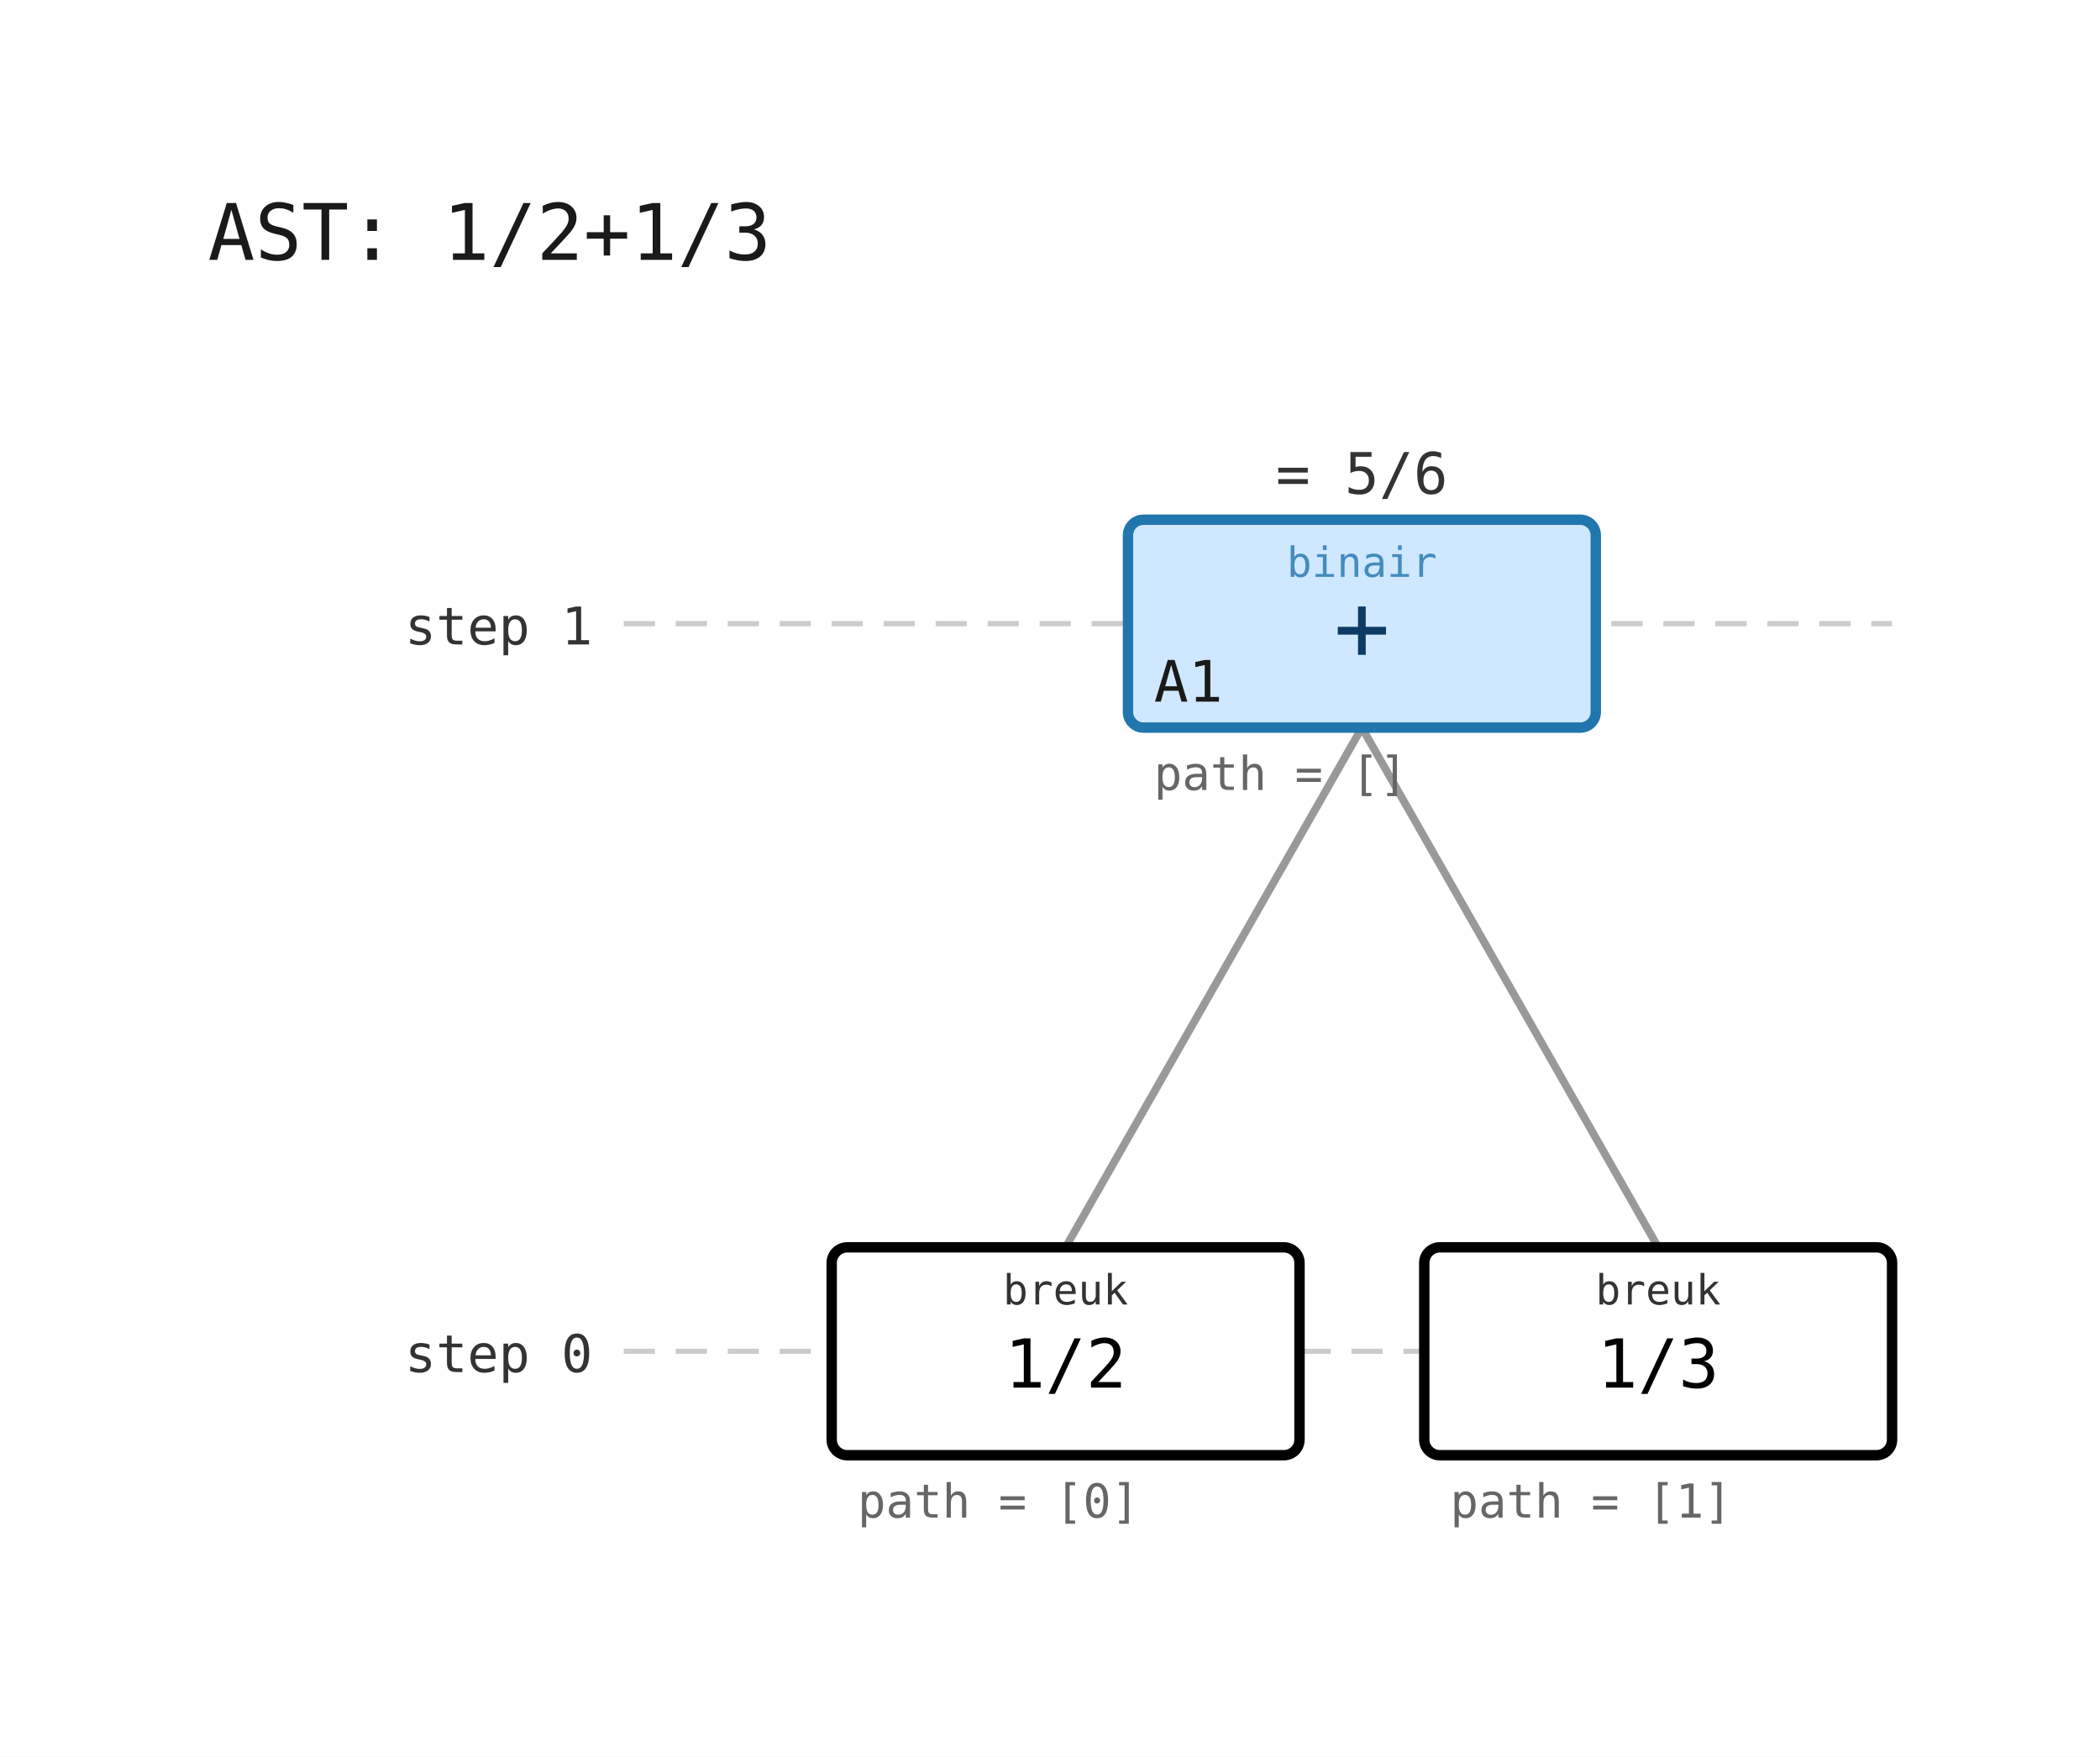
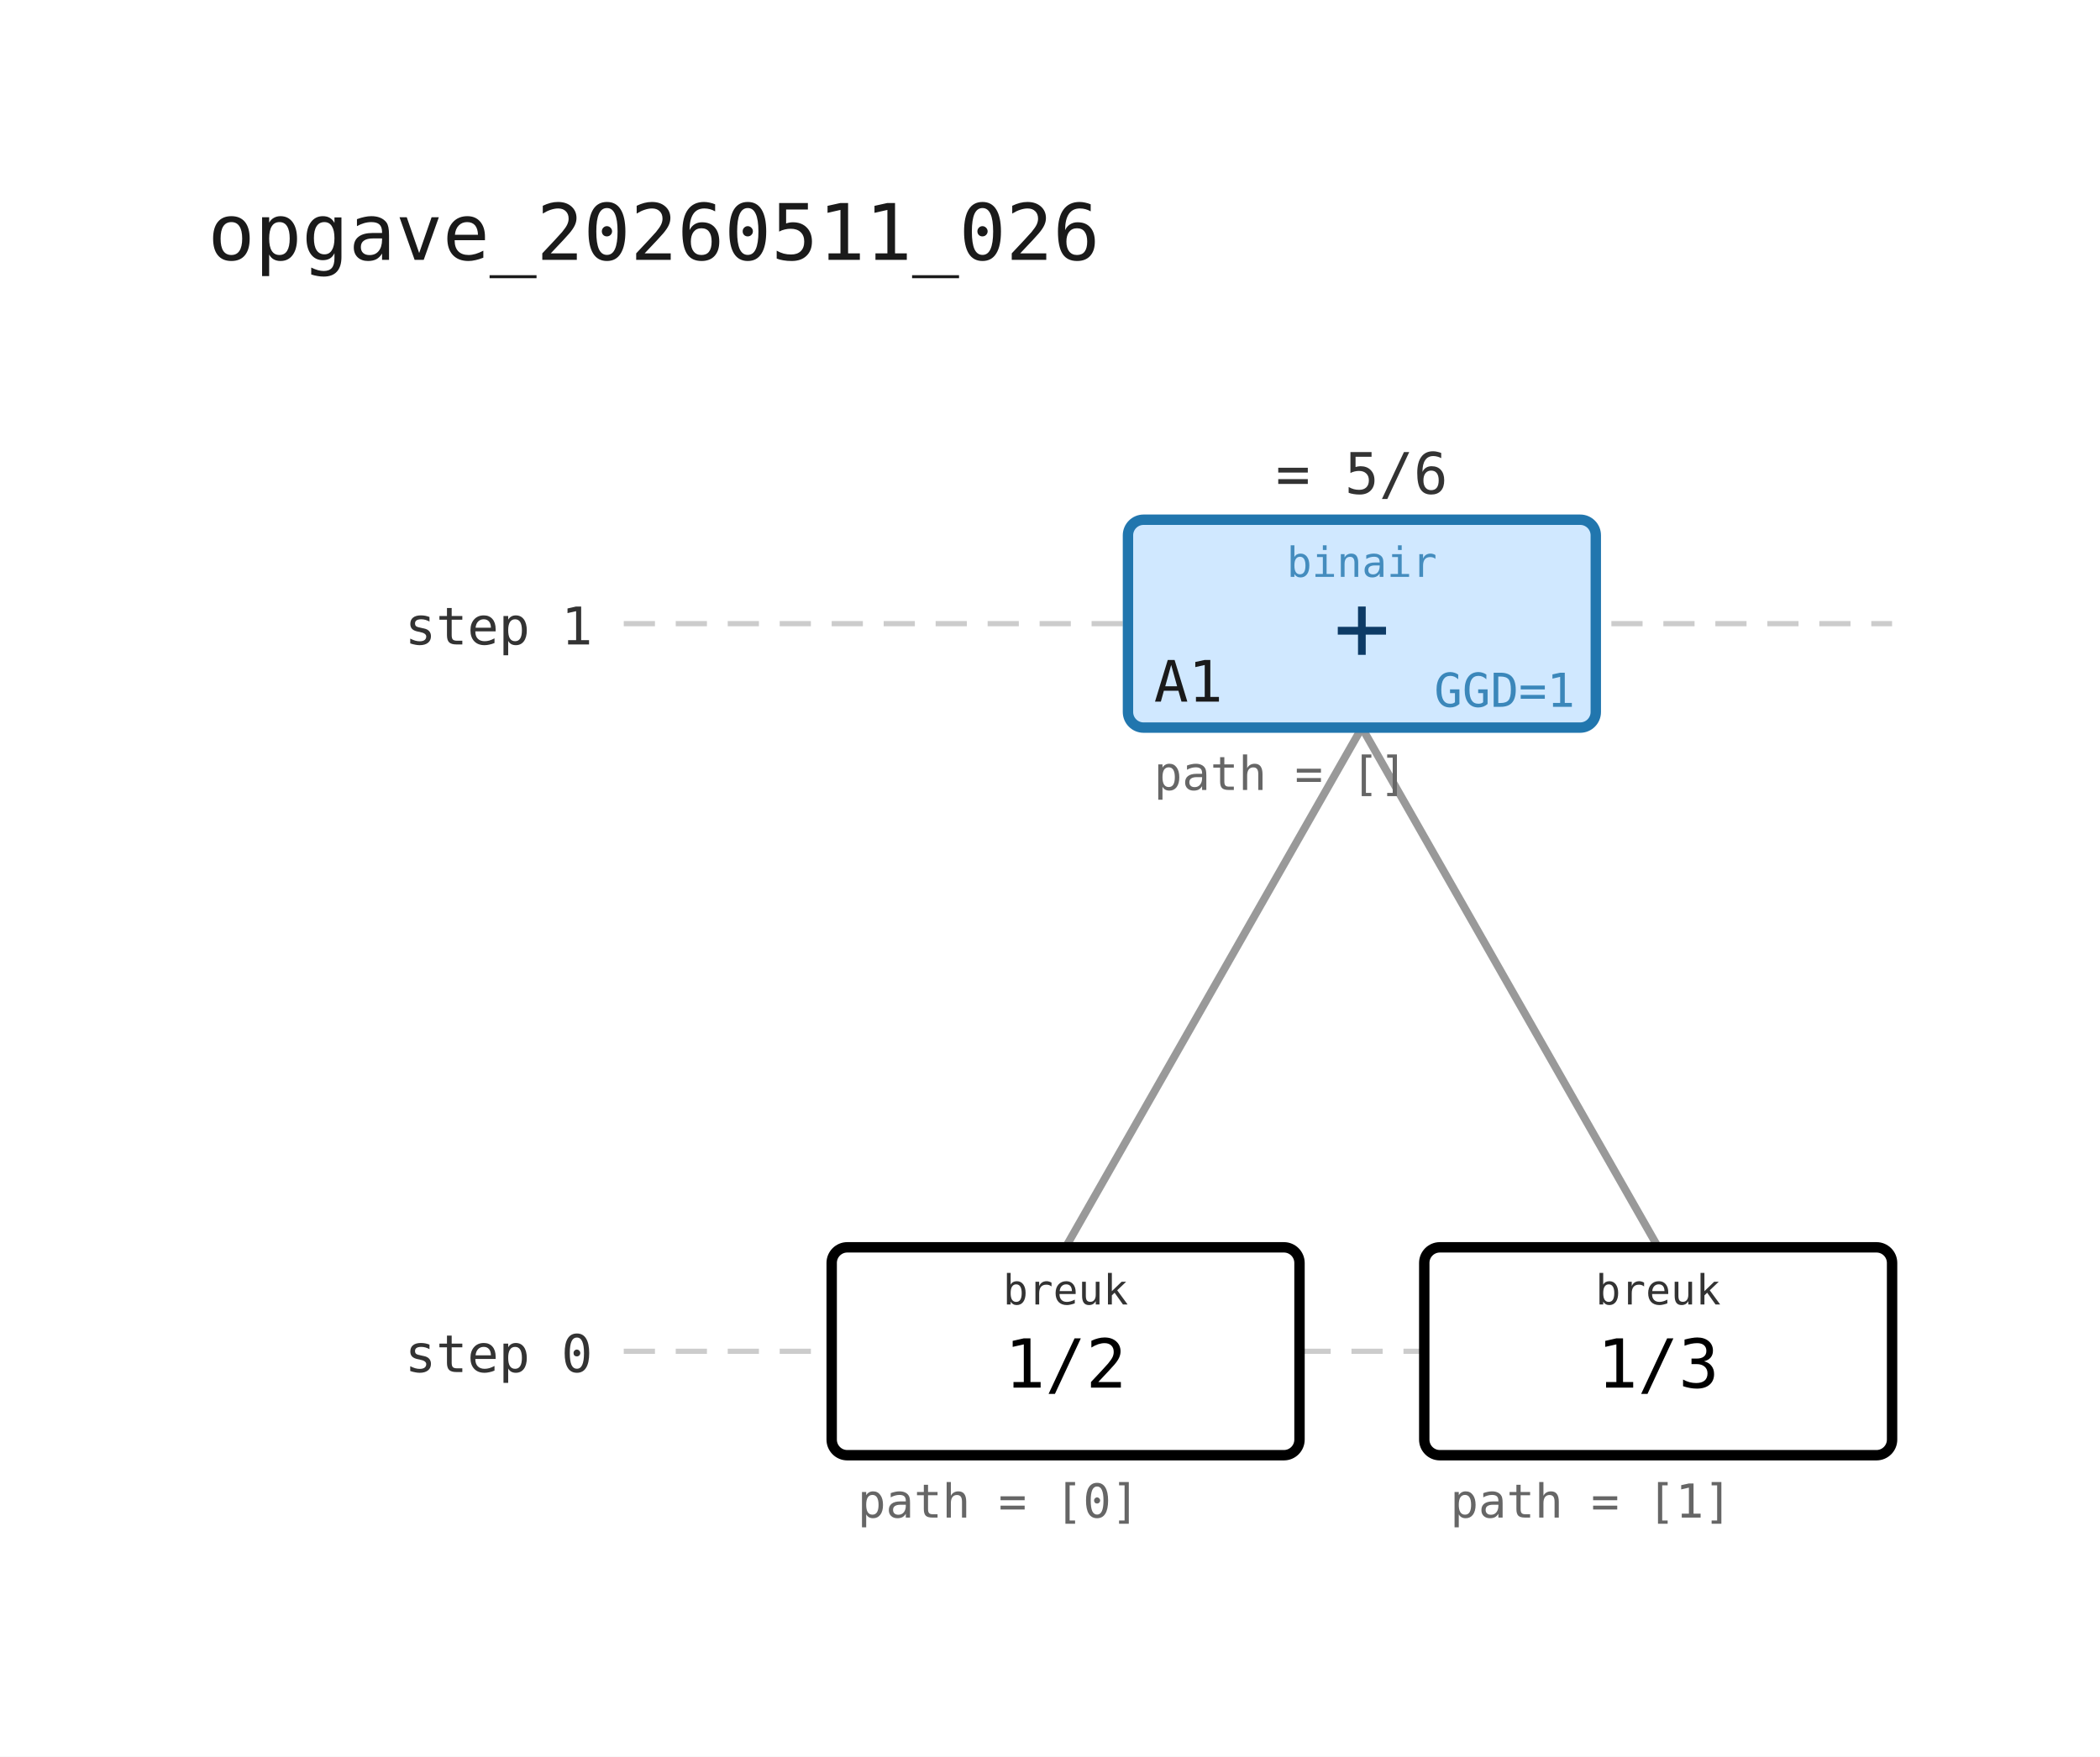
<svg xmlns="http://www.w3.org/2000/svg" width="404" height="338" viewBox="0 0 404 338">
  <rect width="100%" height="100%" fill="#FFFFFF" />
-   <text x="40" y="50" font-family="JetBrains Mono, Consolas, monospace" font-size="15" font-weight="500" fill="#1a1a1a">AST: 1/2+1/3</text>
+   <text x="40" y="50" font-family="JetBrains Mono, Consolas, monospace" font-size="15" font-weight="500" fill="#1a1a1a">opgave_20260511_026</text>
  <line x1="120" y1="260" x2="364" y2="260" stroke="#CCCCCC" stroke-width="1" stroke-dasharray="6,4" />
  <text x="114" y="264" text-anchor="end" font-family="JetBrains Mono, Consolas, monospace" font-size="10" font-weight="500" fill="#333">step 0</text>
  <line x1="120" y1="120" x2="364" y2="120" stroke="#CCCCCC" stroke-width="1" stroke-dasharray="6,4" />
  <text x="114" y="124" text-anchor="end" font-family="JetBrains Mono, Consolas, monospace" font-size="10" font-weight="500" fill="#333">step 1</text>
  <line x1="262.0" y1="140" x2="205.0" y2="240" stroke="#999" stroke-width="1.5" stroke-dasharray="none" />
  <line x1="262.0" y1="140" x2="319.0" y2="240" stroke="#999" stroke-width="1.5" stroke-dasharray="none" />
  <rect x="217.0" y="100" width="90" height="40" rx="3" ry="3" fill="#D0E8FF" stroke="#2176AE" stroke-width="2" />
  <text x="262.0" y="127.0" text-anchor="middle" font-family="JetBrains Mono, Consolas, monospace" font-size="18" font-weight="500" fill="#0D3B66">+</text>
+   <text x="303.0" y="136" text-anchor="end" font-family="JetBrains Mono, Consolas, monospace" font-size="9" font-weight="500" fill="#2176AE" opacity="0.85">GGD=1</text>
  <text x="262.0" y="111" text-anchor="middle" font-family="JetBrains Mono, Consolas, monospace" font-size="8" fill="#2176AE" opacity="0.8">binair</text>
  <text x="222.0" y="135" text-anchor="start" font-family="JetBrains Mono, Consolas, monospace" font-size="11" font-weight="500" fill="#1a1a1a">A1</text>
  <text x="222.0" y="152" text-anchor="start" font-family="JetBrains Mono, Consolas, monospace" font-size="9" font-weight="400" fill="#666">path = []</text>
  <text x="262.0" y="95" text-anchor="middle" font-family="JetBrains Mono, Consolas, monospace" font-size="11" font-weight="400" fill="#333">= 5/6</text>
  <rect x="160.0" y="240" width="90" height="40" rx="3" ry="3" fill="#FFFFFF" stroke="#000000" stroke-width="2" />
  <text x="205.0" y="267.0" text-anchor="middle" font-family="JetBrains Mono, Consolas, monospace" font-size="13" font-weight="500" fill="#000000">1/2</text>
  <text x="205.0" y="251" text-anchor="middle" font-family="JetBrains Mono, Consolas, monospace" font-size="8" fill="#000000" opacity="0.8">breuk</text>
  <text x="165.0" y="292" text-anchor="start" font-family="JetBrains Mono, Consolas, monospace" font-size="9" font-weight="400" fill="#666">path = [0]</text>
  <rect x="274.0" y="240" width="90" height="40" rx="3" ry="3" fill="#FFFFFF" stroke="#000000" stroke-width="2" />
  <text x="319.0" y="267.0" text-anchor="middle" font-family="JetBrains Mono, Consolas, monospace" font-size="13" font-weight="500" fill="#000000">1/3</text>
  <text x="319.0" y="251" text-anchor="middle" font-family="JetBrains Mono, Consolas, monospace" font-size="8" fill="#000000" opacity="0.8">breuk</text>
  <text x="279.0" y="292" text-anchor="start" font-family="JetBrains Mono, Consolas, monospace" font-size="9" font-weight="400" fill="#666">path = [1]</text>
</svg>
